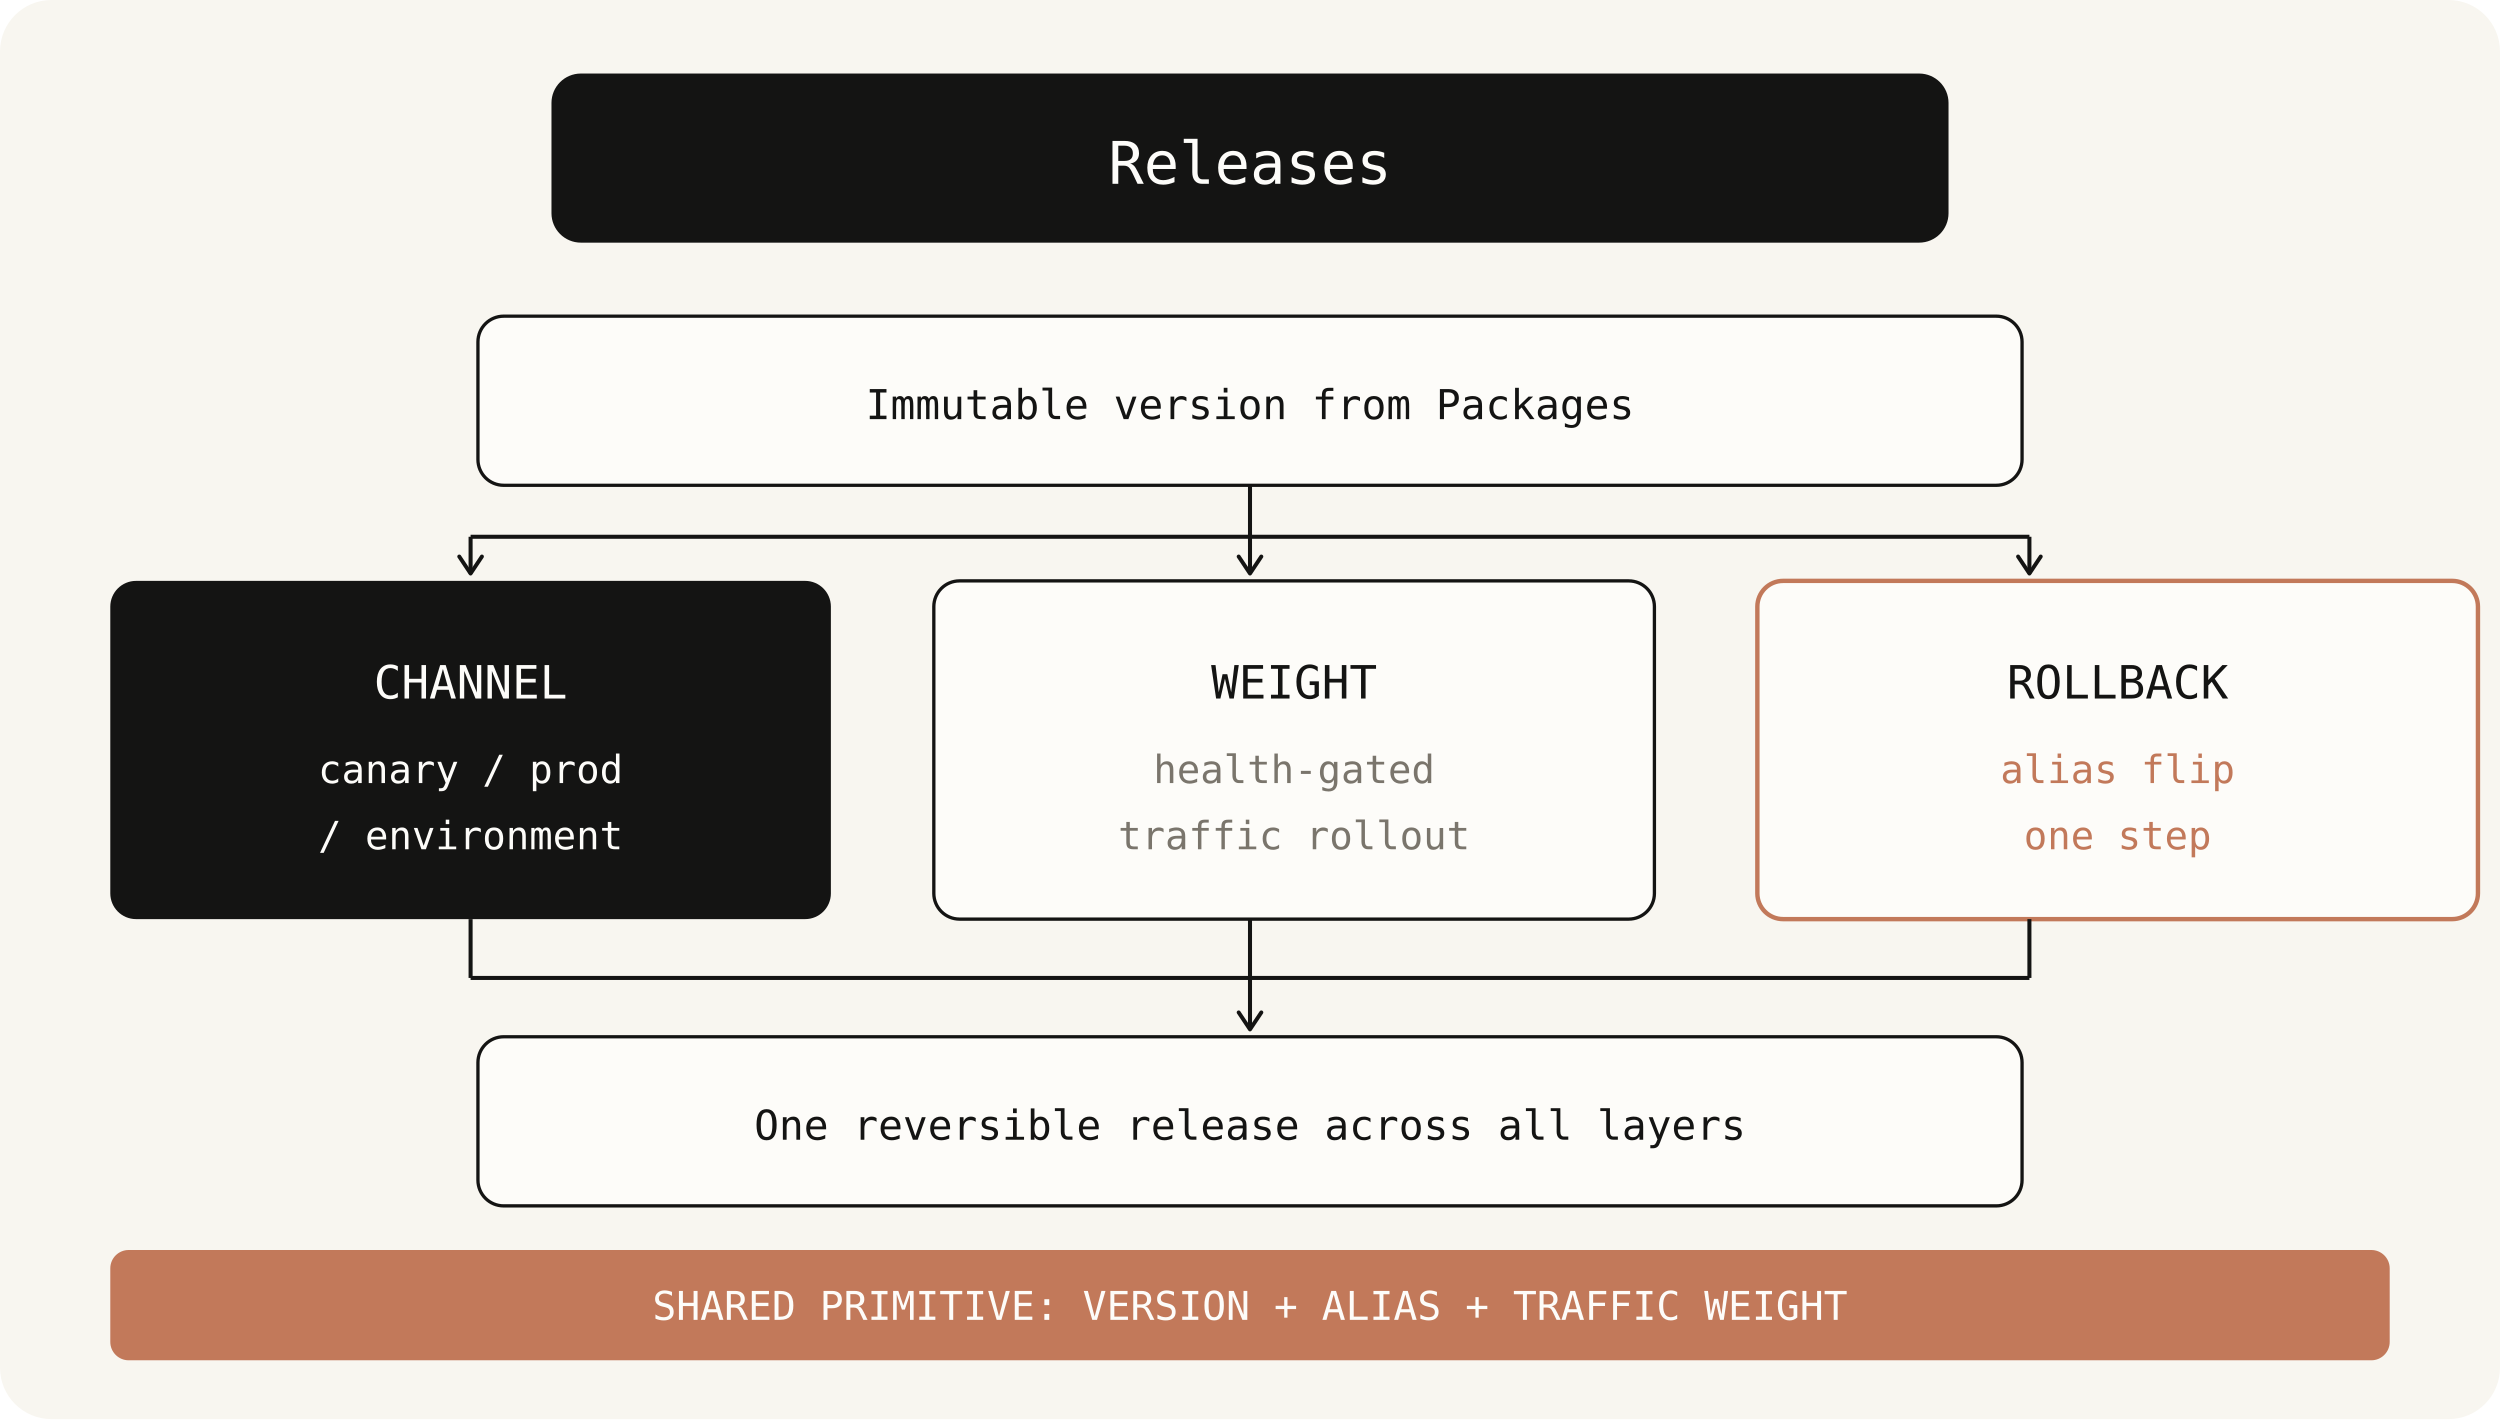
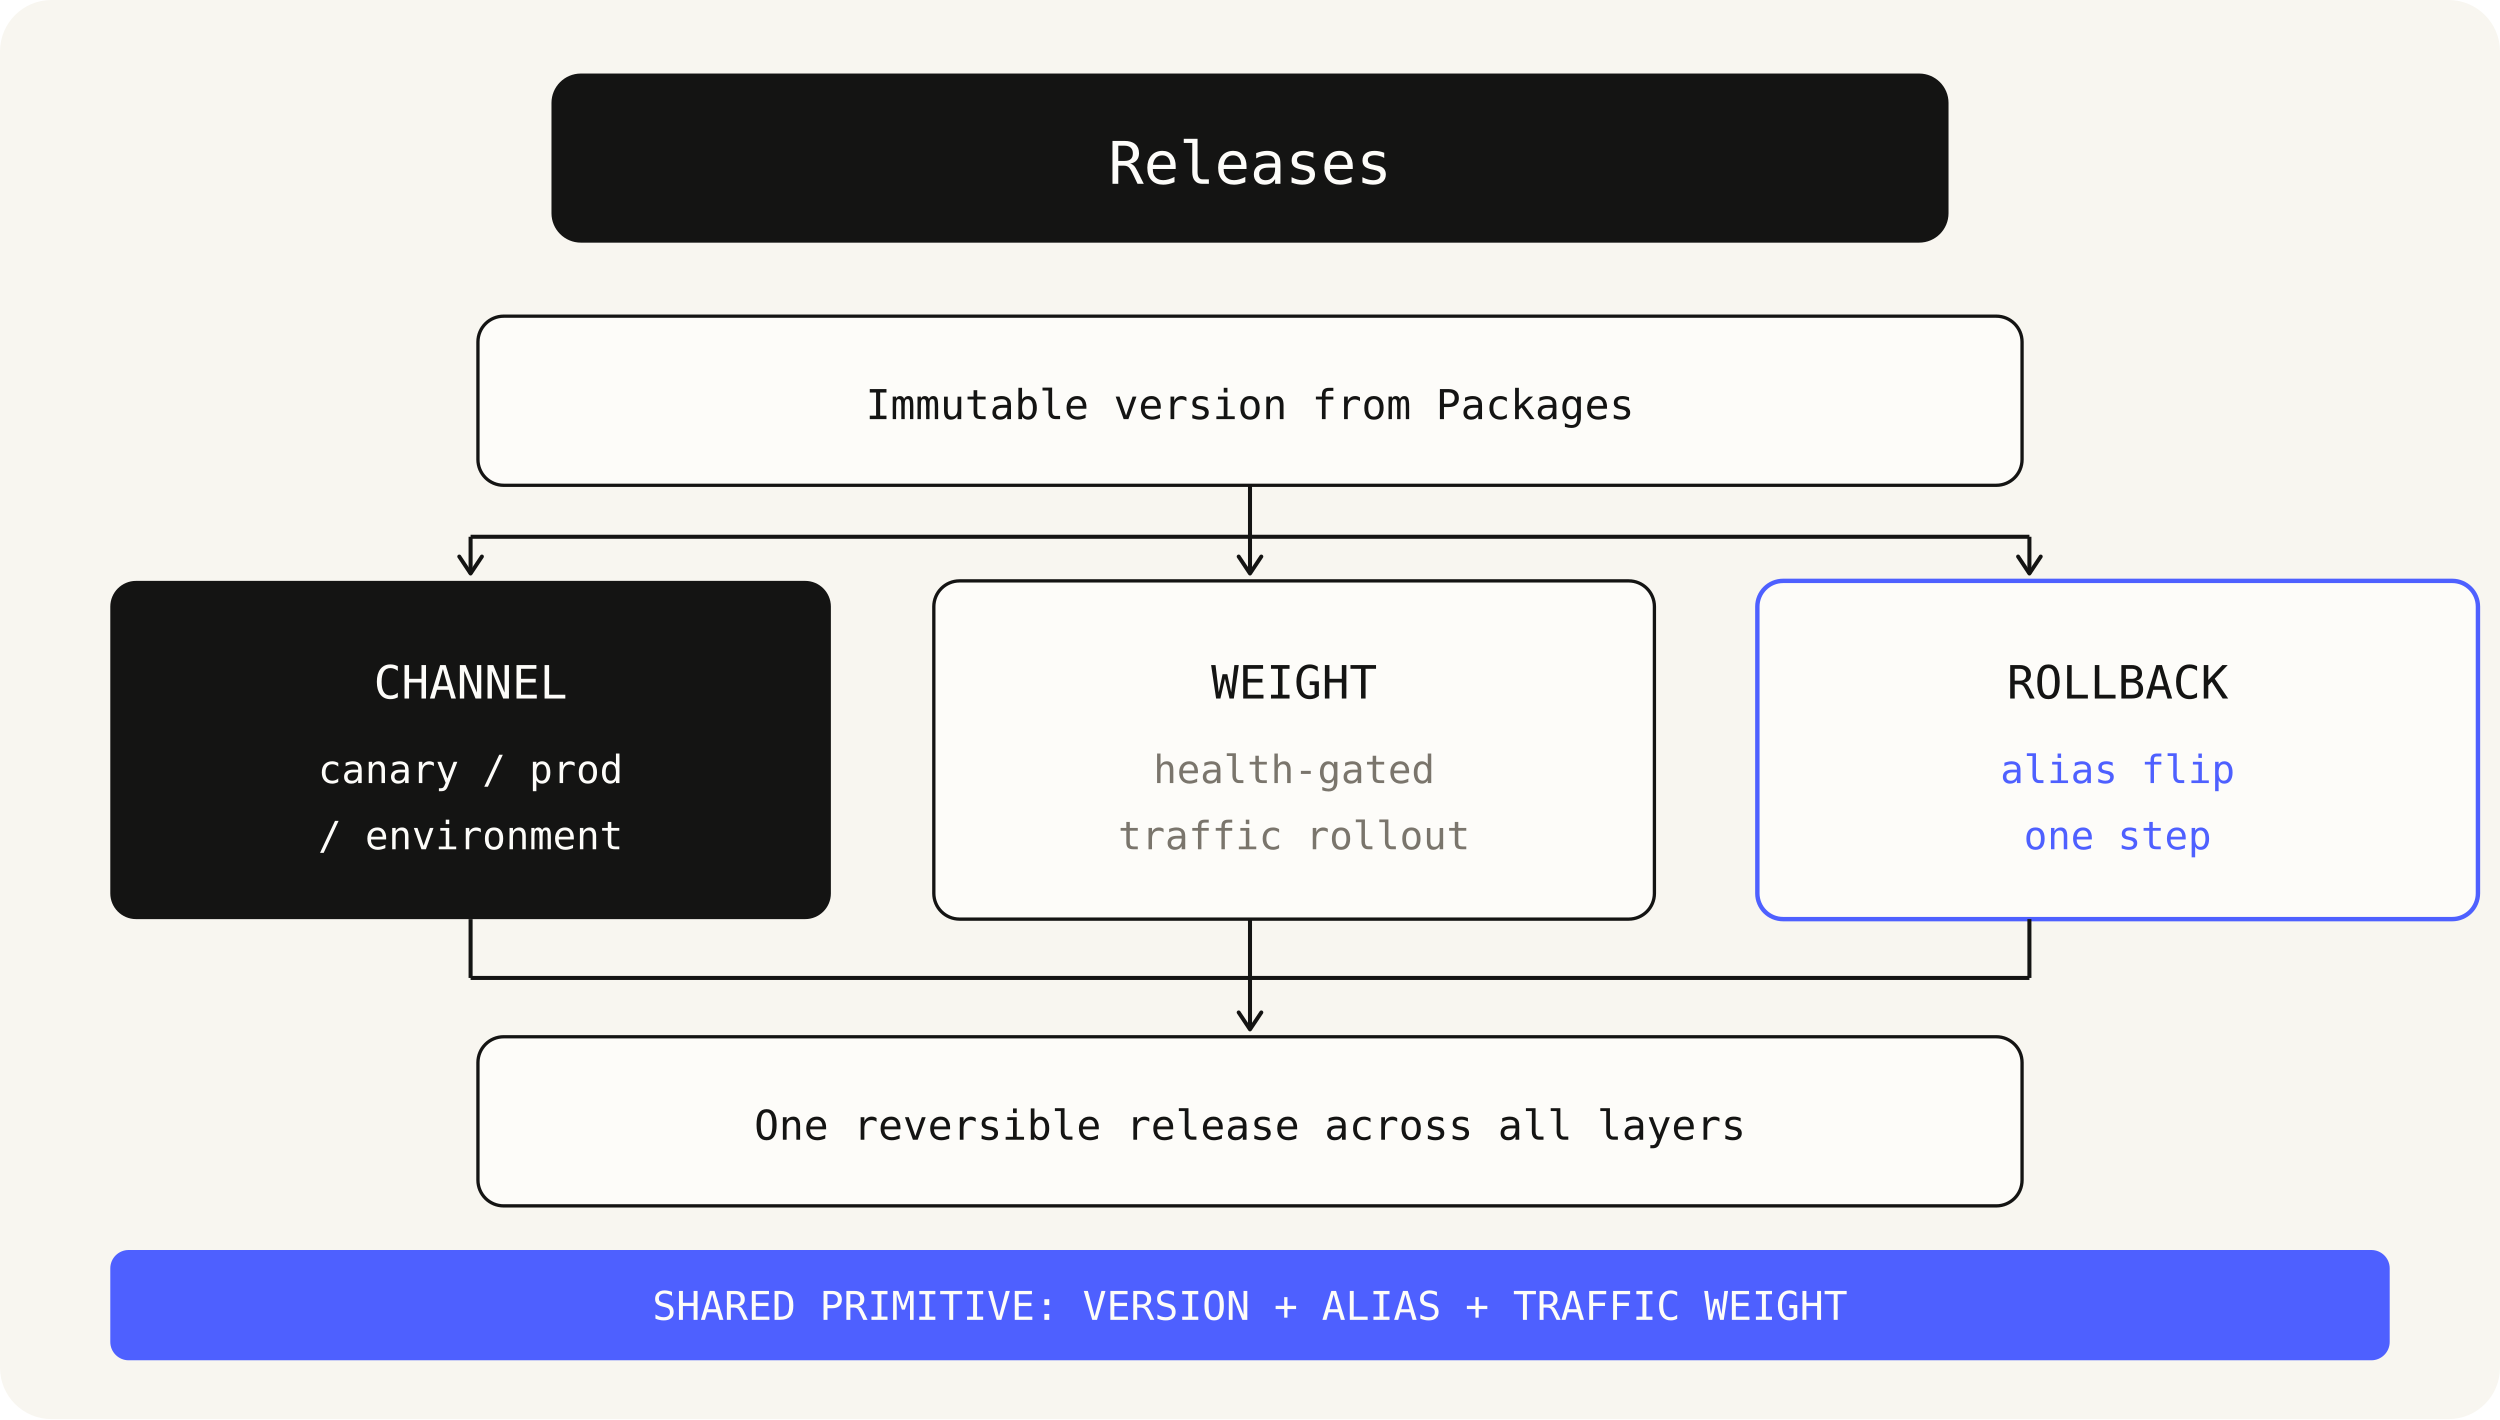
<svg xmlns="http://www.w3.org/2000/svg" viewBox="0 0 680 386" width="680" height="386" role="img">
  <defs>
    <marker id="arw" viewBox="0 0 10 10" refX="8" refY="5" markerWidth="7" markerHeight="7" orient="auto-start-reverse">
      <path d="M2 1L8 5L2 9" fill="none" stroke="#141413" stroke-width="1.4" stroke-linecap="round" stroke-linejoin="round" />
    </marker>
  </defs>
  <rect x="0" y="0" width="680" height="386" rx="14" fill="#F8F6F0" />
  <g font-family="Menlo, SFMono-Regular, Consolas, monospace">
    <rect x="150" y="20" width="380" height="46" rx="8" fill="#141413" />
    <text x="340" y="50" font-size="16" fill="#FDFCF9" text-anchor="middle">Releases</text>
    <rect x="130" y="86" width="420" height="46" rx="7" fill="#FDFCF9" stroke="#141413" stroke-width="0.9" />
    <text x="340" y="114" font-size="11.2" fill="#141413" text-anchor="middle">Immutable version from Packages</text>
    <path d="M340 132 L340 146 M128 146 L552 146" fill="none" stroke="#141413" stroke-width="1.1" />
    <path d="M128 146 L128 156" fill="none" stroke="#141413" stroke-width="1.1" marker-end="url(#arw)" />
    <path d="M340 146 L340 156" fill="none" stroke="#141413" stroke-width="1.1" marker-end="url(#arw)" />
    <path d="M552 146 L552 156" fill="none" stroke="#141413" stroke-width="1.1" marker-end="url(#arw)" />
    <rect x="30" y="158" width="196" height="92" rx="7" fill="#141413" />
    <text x="128" y="190" font-size="12.5" fill="#FDFCF9" text-anchor="middle">CHANNEL</text>
    <text x="128" y="213" font-size="10.6" fill="#FDFCF9" text-anchor="middle">canary / prod</text>
    <text x="128" y="231" font-size="10.6" fill="#FDFCF9" text-anchor="middle">/ environment</text>
    <rect x="254" y="158" width="196" height="92" rx="7" fill="#FDFCF9" stroke="#141413" stroke-width="0.9" />
    <text x="352" y="190" font-size="12.5" fill="#141413" text-anchor="middle">WEIGHT</text>
    <text x="352" y="213" font-size="10.6" fill="#7A756C" text-anchor="middle">health-gated</text>
    <text x="352" y="231" font-size="10.6" fill="#7A756C" text-anchor="middle">traffic rollout</text>
-     <rect x="478" y="158" width="196" height="92" rx="7" fill="#FDFCF9" stroke="#C2795A" stroke-width="1.2" />
+     <rect x="478" y="158" width="196" height="92" rx="7" fill="#FDFCF9" stroke="#4E60FF" stroke-width="1.2" />
    <text x="576" y="190" font-size="12.5" fill="#141413" text-anchor="middle">ROLLBACK</text>
-     <text x="576" y="213" font-size="10.6" fill="#C2795A" text-anchor="middle">alias flip</text>
-     <text x="576" y="231" font-size="10.6" fill="#C2795A" text-anchor="middle">one step</text>
+     <text x="576" y="213" font-size="10.6" fill="#4E60FF" text-anchor="middle">alias flip</text>
+     <text x="576" y="231" font-size="10.6" fill="#4E60FF" text-anchor="middle">one step</text>
    <path d="M128 250 L128 266 M340 250 L340 266 M552 250 L552 266 M128 266 L552 266" fill="none" stroke="#141413" stroke-width="1.1" />
    <path d="M340 266 L340 280" fill="none" stroke="#141413" stroke-width="1.1" marker-end="url(#arw)" />
    <rect x="130" y="282" width="420" height="46" rx="7" fill="#FDFCF9" stroke="#141413" stroke-width="0.9" />
    <text x="340" y="310" font-size="11.2" fill="#141413" text-anchor="middle">One reversible release across all layers</text>
-     <rect x="30" y="340" width="620" height="30" rx="5" fill="#C2795A" />
+     <rect x="30" y="340" width="620" height="30" rx="5" fill="#4E60FF" />
    <text x="340" y="359" font-size="10.8" fill="#FDFCF9" text-anchor="middle">SHARED PRIMITIVE: VERSION + ALIAS + TRAFFIC WEIGHT</text>
  </g>
</svg>
